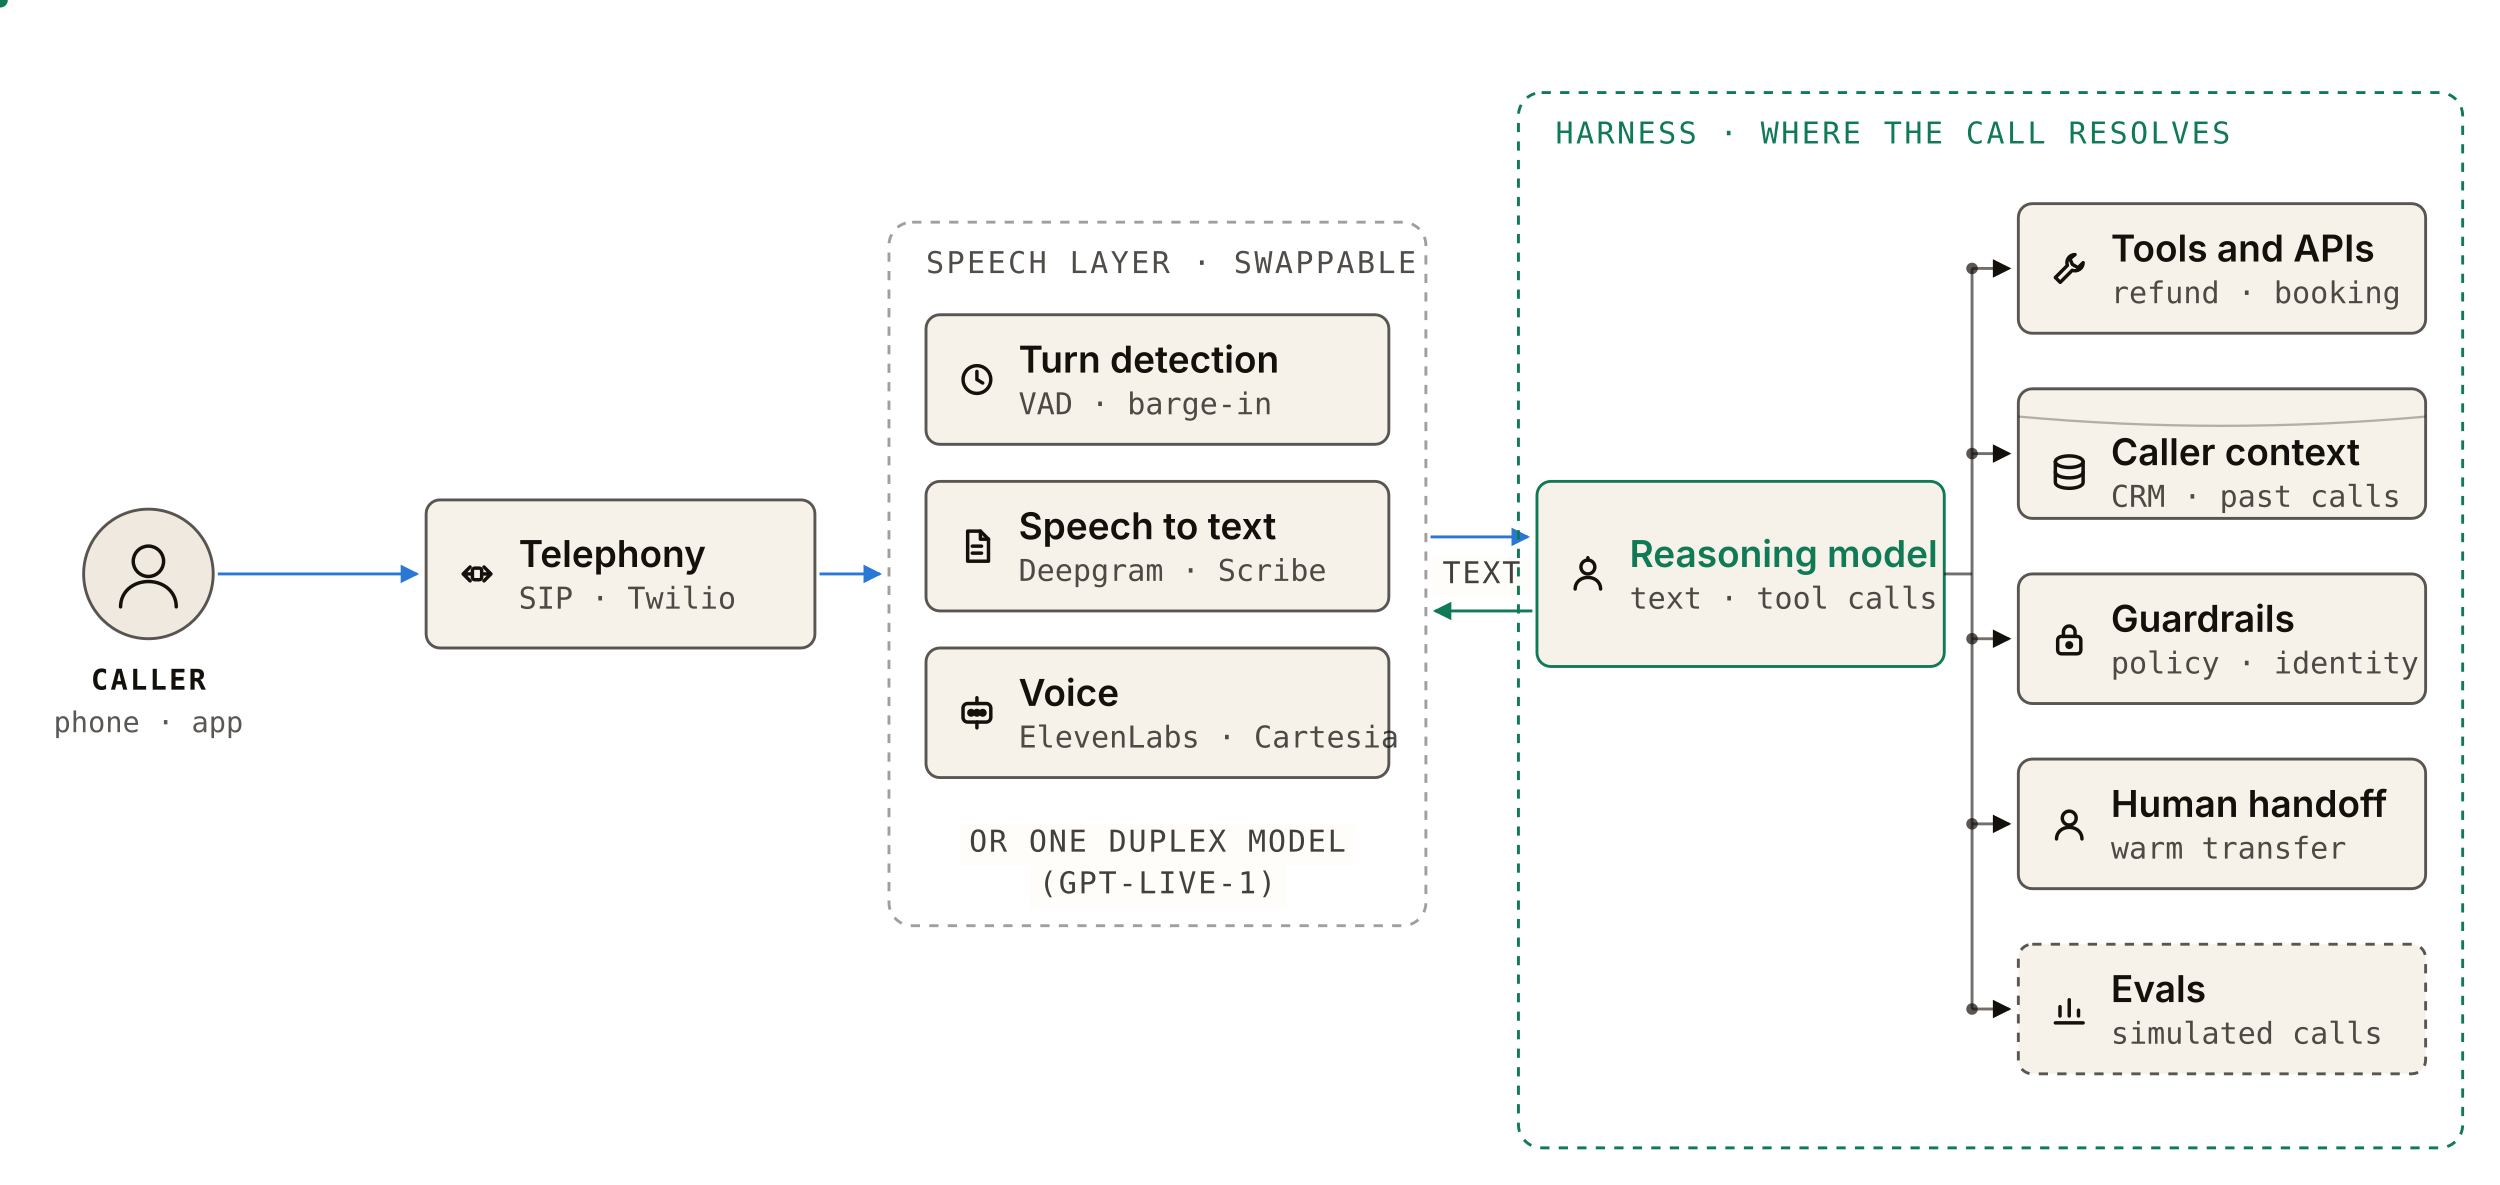
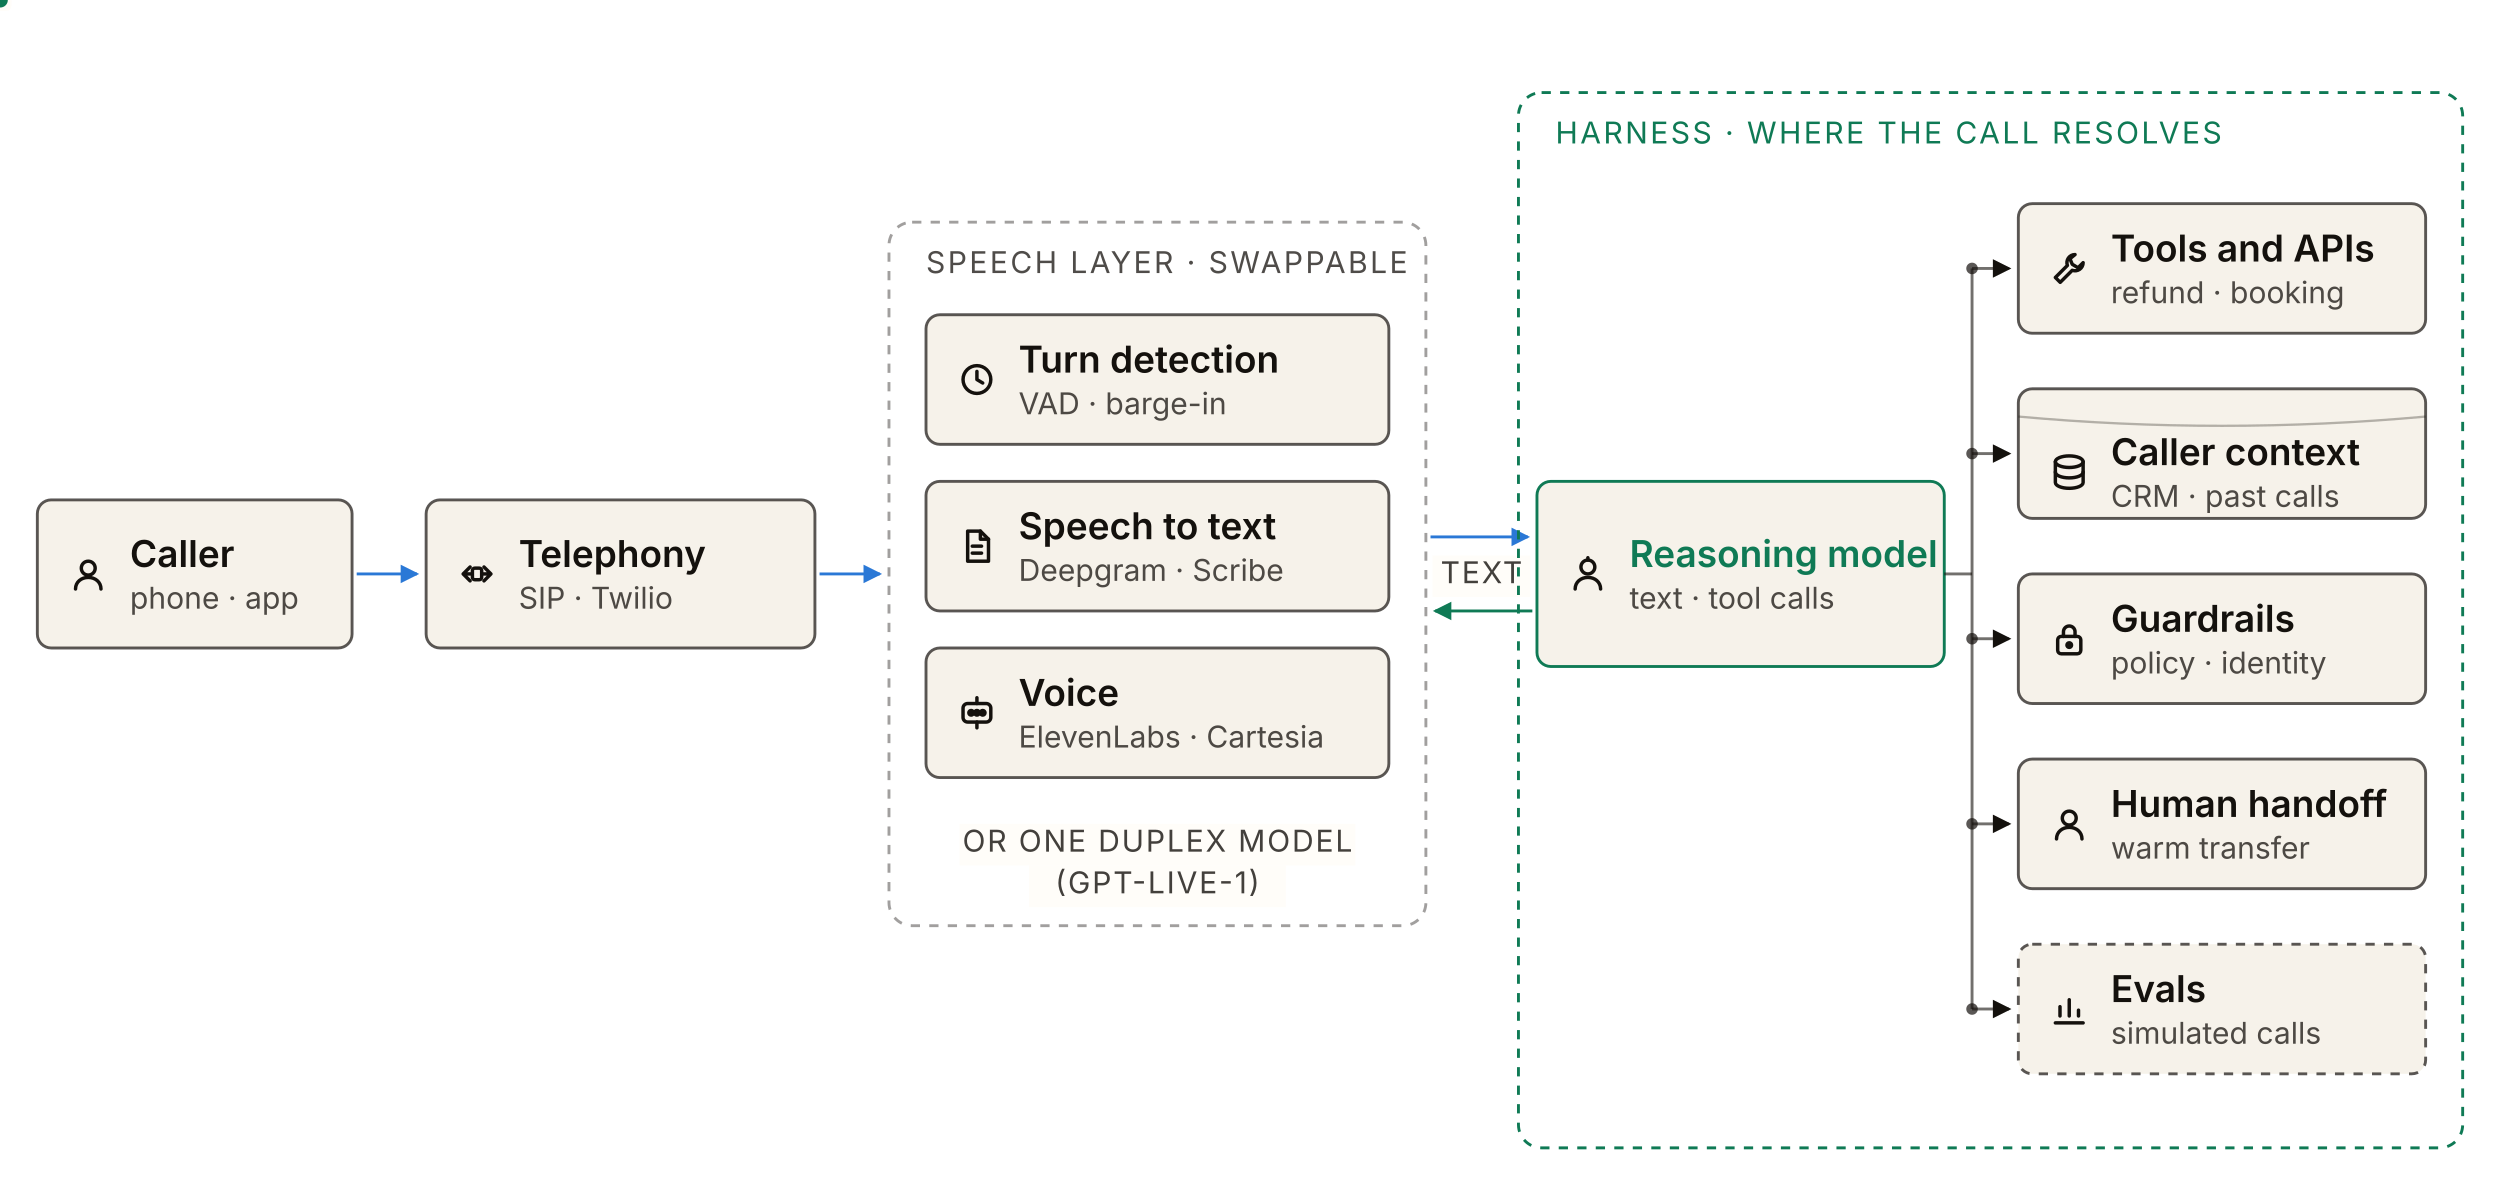
<svg xmlns="http://www.w3.org/2000/svg" viewBox="0 0 1080 512" width="960" height="455" color="#14110d" font-family="ui-sans-serif, system-ui, -apple-system, 'Segoe UI', Inter, Helvetica, Arial, sans-serif" role="img" aria-label="A production voice agent. The caller reaches telephony over the phone network or an app, then a speech layer handles turn detection and barge-in, speech to text, and the voice; one duplex model such as GPT-Live-1 can replace all three. The speech layer passes text to a reasoning model inside the harness. The reasoning model reaches five harness parts: tools and APIs that issue the refund or book the slot, caller context from the CRM and past calls, guardrails for policy and identity checks, a warm handoff to a human, and evals that replay simulated calls against the whole thing.">
  <style>text{user-select:none}</style>
  <g transform="translate(0,0)">
    <defs>
      <marker id="vh-head" markerWidth="8" markerHeight="8" refX="7" refY="4" orient="auto-start-reverse" markerUnits="userSpaceOnUse">
        <path d="M0,0 L8,4 L0,8 z" fill="currentColor" />
      </marker>
      <marker id="vh-head-accent" markerWidth="8" markerHeight="8" refX="7" refY="4" orient="auto-start-reverse" markerUnits="userSpaceOnUse">
        <path d="M0,0 L8,4 L0,8 z" fill="#0f7a55" />
      </marker>
      <marker id="vh-head-request" markerWidth="8" markerHeight="8" refX="7" refY="4" orient="auto-start-reverse" markerUnits="userSpaceOnUse">
        <path d="M0,0 L8,4 L0,8 z" fill="#2a78d6" />
      </marker>
      <marker id="vh-head-response" markerWidth="8" markerHeight="8" refX="7" refY="4" orient="auto-start-reverse" markerUnits="userSpaceOnUse">
        <path d="M0,0 L8,4 L0,8 z" fill="#0f7a55" />
      </marker>
      <marker id="vh-head-change" markerWidth="8" markerHeight="8" refX="7" refY="4" orient="auto-start-reverse" markerUnits="userSpaceOnUse">
        <path d="M0,0 L8,4 L0,8 z" fill="#eb6834" />
      </marker>
    </defs>
-     <g data-uipack="actor">
-       <circle cx="64" cy="248" r="28" fill="#efe9df" stroke="currentColor" stroke-opacity="0.7" stroke-width="1.25" />
-       <g transform="translate(46.5, 230.5) scale(2.1875)" fill="none" stroke="currentColor" stroke-width="0.686" stroke-linecap="round" stroke-linejoin="round" aria-hidden="true">
+     <g data-uipack="node">
+       <rect x="16" y="216" width="136" height="64" rx="6" fill="#f6f2ea" stroke="currentColor" stroke-opacity="0.7" stroke-width="1.25" />
+       <path class="uipack__touch-target" d="M 16 216 h 136 v 64 h -136 Z" fill="transparent" stroke="none" aria-hidden="true" />
+       <g transform="translate(30, 240)" fill="none" stroke="currentColor" stroke-width="1.5" stroke-linecap="round" stroke-linejoin="round">
        <circle cx="8" cy="5.5" r="3" />
        <path d="M2.5 14.5c0-3 2.5-5 5.5-5s5.5 2 5.5 5" />
      </g>
-       <text x="64" y="298" text-anchor="middle" font-family="ui-monospace, SFMono-Regular, Menlo, Consolas, monospace" font-size="12.375" font-weight="700" letter-spacing=".08em" fill="currentColor">CALLER</text>
-       <text x="64" y="316.375" text-anchor="middle" font-family="ui-monospace, SFMono-Regular, Menlo, Consolas, monospace" font-size="12.375" fill="currentColor" fill-opacity="0.7">phone · app</text>
-     </g>
-     <path data-uipack="connector" data-kind="request" d="M94,248 L180,248" fill="none" stroke="#2a78d6" stroke-opacity="1" stroke-width="1.25" marker-end="url(#vh-head-request)" />
+       <text x="56" y="245" text-anchor="start" font-size="16" font-weight="600" fill="currentColor">Caller</text>
+       <text x="56" y="263" text-anchor="start" font-size="13" font-family="ui-sans-serif, system-ui, -apple-system, 'Segoe UI', Inter, Helvetica, Arial, sans-serif" fill="currentColor" fill-opacity="0.75">phone · app</text>
+     </g>
+     <path data-uipack="connector" data-kind="request" d="M154,248 L180,248" fill="none" stroke="#2a78d6" stroke-opacity="1" stroke-width="1.25" marker-end="url(#vh-head-request)" />
    <g data-uipack="packet" data-kind="request">
      <g>
        <rect x="-4" y="-4" width="8" height="8" rx="1.5" fill="#2a78d6" stroke="#fffdf9" stroke-width="1.5" />
        <animateTransform attributeName="transform" type="scale" dur="1.4s" begin="0s" repeatCount="indefinite" calcMode="spline" values="0;1.2;1;1;0" keyTimes="0;0.12;0.2;0.8;1" keySplines="0.2 0.9 0.3 1;0.4 0 0.6 1;0 0 1 1;0.6 0 0.9 0.4" />
      </g>
-       <animateMotion dur="1.4s" begin="0s" repeatCount="indefinite" path="M98,248 L172,248" calcMode="linear" />
+       <animateMotion dur="1.4s" begin="0s" repeatCount="indefinite" path="M158,248 L172,248" calcMode="linear" />
    </g>
    <g data-uipack="node">
      <rect x="184" y="216" width="168" height="64" rx="6" fill="#f6f2ea" stroke="currentColor" stroke-opacity="0.7" stroke-width="1.25" />
      <path class="uipack__touch-target" d="M 184 216 h 168 v 64 h -168 Z" fill="transparent" stroke="none" aria-hidden="true" />
      <g transform="translate(198, 240)" fill="none" stroke="currentColor" stroke-width="1.5" stroke-linecap="round" stroke-linejoin="round">
        <path d="M2 8h12M2 8l3-3M2 8l3 3M14 8l-3-3M14 8l-3 3" />
        <rect x="6" y="5.5" width="4" height="5" rx="1" fill="#f6f2ea" />
      </g>
      <text x="224" y="245" text-anchor="start" font-size="16" font-weight="600" fill="currentColor">Telephony</text>
-       <text x="224" y="263" text-anchor="start" font-size="13" font-family="ui-monospace, SFMono-Regular, Menlo, Consolas, monospace" fill="currentColor" fill-opacity="0.75">SIP · Twilio</text>
+       <text x="224" y="263" text-anchor="start" font-size="13" font-family="ui-sans-serif, system-ui, -apple-system, 'Segoe UI', Inter, Helvetica, Arial, sans-serif" fill="currentColor" fill-opacity="0.75">SIP · Twilio</text>
    </g>
    <path data-uipack="connector" data-kind="request" d="M354,248 L380,248" fill="none" stroke="#2a78d6" stroke-opacity="1" stroke-width="1.25" marker-end="url(#vh-head-request)" />
    <g data-uipack="group">
      <g class="uipack__group-frame">
        <rect x="384" y="96" width="232" height="304" rx="10" fill="none" stroke="currentColor" stroke-opacity="0.4" stroke-width="1.25" stroke-dasharray="4 4" />
-         <text x="400" y="118" font-size="13" font-family="ui-monospace, SFMono-Regular, Menlo, Consolas, monospace" letter-spacing=".08em" fill="currentColor" fill-opacity="0.75">SPEECH LAYER · SWAPPABLE</text>
+         <text x="400" y="118" font-size="13" font-family="ui-sans-serif, system-ui, -apple-system, 'Segoe UI', Inter, Helvetica, Arial, sans-serif" letter-spacing=".08em" fill="currentColor" fill-opacity="0.75">SPEECH LAYER · SWAPPABLE</text>
      </g>
      <g data-uipack="node">
        <rect x="400" y="136" width="200" height="56" rx="6" fill="#f6f2ea" stroke="currentColor" stroke-opacity="0.7" stroke-width="1.25" />
        <path class="uipack__touch-target" d="M 400 136 h 200 v 56 h -200 Z" fill="transparent" stroke="none" aria-hidden="true" />
        <g transform="translate(414, 156)" fill="none" stroke="currentColor" stroke-width="1.5" stroke-linecap="round" stroke-linejoin="round">
          <circle cx="8" cy="8" r="6" />
          <path d="M8 4.5V8l2.5 1.5" />
        </g>
        <text x="440" y="161" text-anchor="start" font-size="16" font-weight="600" fill="currentColor">Turn detection</text>
-         <text x="440" y="179" text-anchor="start" font-size="13" font-family="ui-monospace, SFMono-Regular, Menlo, Consolas, monospace" fill="currentColor" fill-opacity="0.75">VAD · barge-in</text>
+         <text x="440" y="179" text-anchor="start" font-size="13" font-family="ui-sans-serif, system-ui, -apple-system, 'Segoe UI', Inter, Helvetica, Arial, sans-serif" fill="currentColor" fill-opacity="0.75">VAD · barge-in</text>
      </g>
      <g data-uipack="node">
        <rect x="400" y="208" width="200" height="56" rx="6" fill="#f6f2ea" stroke="currentColor" stroke-opacity="0.7" stroke-width="1.25" />
        <path class="uipack__touch-target" d="M 400 208 h 200 v 56 h -200 Z" fill="transparent" stroke="none" aria-hidden="true" />
        <g transform="translate(414, 228)" fill="none" stroke="currentColor" stroke-width="1.5" stroke-linecap="round" stroke-linejoin="round">
          <path d="M4 1.5h5.5L13 5v9.5H4z" />
          <path d="M9.5 1.5V5H13M6 8h4M6 11h4" />
        </g>
        <text x="440" y="233" text-anchor="start" font-size="16" font-weight="600" fill="currentColor">Speech to text</text>
-         <text x="440" y="251" text-anchor="start" font-size="13" font-family="ui-monospace, SFMono-Regular, Menlo, Consolas, monospace" fill="currentColor" fill-opacity="0.75">Deepgram · Scribe</text>
+         <text x="440" y="251" text-anchor="start" font-size="13" font-family="ui-sans-serif, system-ui, -apple-system, 'Segoe UI', Inter, Helvetica, Arial, sans-serif" fill="currentColor" fill-opacity="0.75">Deepgram · Scribe</text>
      </g>
      <g data-uipack="node">
        <rect x="400" y="280" width="200" height="56" rx="6" fill="#f6f2ea" stroke="currentColor" stroke-opacity="0.7" stroke-width="1.25" />
        <path class="uipack__touch-target" d="M 400 280 h 200 v 56 h -200 Z" fill="transparent" stroke="none" aria-hidden="true" />
        <g transform="translate(414, 300)" fill="none" stroke="currentColor" stroke-width="1.5" stroke-linecap="round" stroke-linejoin="round">
          <rect x="2" y="4" width="12" height="8" rx="2" />
          <circle cx="5.5" cy="8" r="1" fill="currentColor" />
          <circle cx="8" cy="8" r="1" fill="currentColor" />
          <circle cx="10.5" cy="8" r="1" fill="currentColor" />
          <path d="M8 1.5V4M8 12v2.5" />
        </g>
        <text x="440" y="305" text-anchor="start" font-size="16" font-weight="600" fill="currentColor">Voice</text>
-         <text x="440" y="323" text-anchor="start" font-size="13" font-family="ui-monospace, SFMono-Regular, Menlo, Consolas, monospace" fill="currentColor" fill-opacity="0.75">ElevenLabs · Cartesia</text>
+         <text x="440" y="323" text-anchor="start" font-size="13" font-family="ui-sans-serif, system-ui, -apple-system, 'Segoe UI', Inter, Helvetica, Arial, sans-serif" fill="currentColor" fill-opacity="0.75">ElevenLabs · Cartesia</text>
      </g>
      <g data-uipack="label">
        <rect x="414.49" y="356" width="171.02" height="18" fill="#fffdf9" />
-         <text x="500" y="368" text-anchor="middle" font-size="13" font-family="ui-monospace, SFMono-Regular, Menlo, Consolas, monospace" letter-spacing=".06em" fill="currentColor" fill-opacity="0.8">OR ONE DUPLEX MODEL</text>
+         <text x="500" y="368" text-anchor="middle" font-size="13" font-family="ui-sans-serif, system-ui, -apple-system, 'Segoe UI', Inter, Helvetica, Arial, sans-serif" letter-spacing=".06em" fill="currentColor" fill-opacity="0.8">OR ONE DUPLEX MODEL</text>
      </g>
      <g data-uipack="label">
        <rect x="444.52" y="374" width="110.96" height="18" fill="#fffdf9" />
-         <text x="500" y="386" text-anchor="middle" font-size="13" font-family="ui-monospace, SFMono-Regular, Menlo, Consolas, monospace" letter-spacing=".06em" fill="currentColor" fill-opacity="0.8">(GPT-LIVE-1)</text>
+         <text x="500" y="386" text-anchor="middle" font-size="13" font-family="ui-sans-serif, system-ui, -apple-system, 'Segoe UI', Inter, Helvetica, Arial, sans-serif" letter-spacing=".06em" fill="currentColor" fill-opacity="0.8">(GPT-LIVE-1)</text>
      </g>
    </g>
    <path data-uipack="connector" data-kind="request" d="M618,232 L660,232" fill="none" stroke="#2a78d6" stroke-opacity="1" stroke-width="1.25" marker-end="url(#vh-head-request)" />
    <g data-uipack="packet" data-kind="request">
      <g>
        <rect x="-4" y="-4" width="8" height="8" rx="1.5" fill="#2a78d6" stroke="#fffdf9" stroke-width="1.5" />
        <animateTransform attributeName="transform" type="scale" dur="1.4s" begin="-0.7s" repeatCount="indefinite" calcMode="spline" values="0;1.2;1;1;0" keyTimes="0;0.12;0.2;0.8;1" keySplines="0.2 0.9 0.3 1;0.4 0 0.6 1;0 0 1 1;0.6 0 0.9 0.4" />
      </g>
      <animateMotion dur="1.4s" begin="-0.7s" repeatCount="indefinite" path="M622,232 L652,232" calcMode="linear" />
    </g>
    <path data-uipack="connector" data-kind="response" d="M662,264 L620,264" fill="none" stroke="#0f7a55" stroke-opacity="1" stroke-width="1.25" marker-end="url(#vh-head-response)" />
    <g data-uipack="packet" data-kind="response">
      <g>
        <circle cx="0" cy="0" r="4" fill="#0f7a55" stroke="#fffdf9" stroke-width="1.5" />
        <animateTransform attributeName="transform" type="scale" dur="1.4s" begin="-0.3s" repeatCount="indefinite" calcMode="spline" values="0;1.2;1;1;0" keyTimes="0;0.12;0.2;0.8;1" keySplines="0.2 0.9 0.3 1;0.4 0 0.6 1;0 0 1 1;0.6 0 0.9 0.4" />
      </g>
      <animateMotion dur="1.4s" begin="-0.3s" repeatCount="indefinite" path="M658,264 L628,264" calcMode="linear" />
    </g>
    <g data-uipack="label">
      <rect x="618.84" y="240" width="42.32" height="18" fill="#fffdf9" />
-       <text x="640" y="252" text-anchor="middle" font-size="13" font-family="ui-monospace, SFMono-Regular, Menlo, Consolas, monospace" letter-spacing=".06em" fill="currentColor" fill-opacity="0.8">TEXT</text>
+       <text x="640" y="252" text-anchor="middle" font-size="13" font-family="ui-sans-serif, system-ui, -apple-system, 'Segoe UI', Inter, Helvetica, Arial, sans-serif" letter-spacing=".06em" fill="currentColor" fill-opacity="0.8">TEXT</text>
    </g>
    <g data-uipack="group">
      <g class="uipack__group-frame">
        <rect x="656" y="40" width="408" height="456" rx="10" fill="none" stroke="#0f7a55" stroke-opacity="1" stroke-width="1.25" stroke-dasharray="4 4" />
-         <text x="672" y="62" font-size="13" font-family="ui-monospace, SFMono-Regular, Menlo, Consolas, monospace" letter-spacing=".08em" fill="#0f7a55" fill-opacity="1">HARNESS · WHERE THE CALL RESOLVES</text>
+         <text x="672" y="62" font-size="13" font-family="ui-sans-serif, system-ui, -apple-system, 'Segoe UI', Inter, Helvetica, Arial, sans-serif" letter-spacing=".08em" fill="#0f7a55" fill-opacity="1">HARNESS · WHERE THE CALL RESOLVES</text>
      </g>
      <g data-uipack="node">
        <rect x="664" y="208" width="176" height="80" rx="6" fill="#f6f2ea" stroke="#0f7a55" stroke-opacity="1" stroke-width="1.25" />
        <path class="uipack__touch-target" d="M 664 208 h 176 v 80 h -176 Z" fill="transparent" stroke="none" aria-hidden="true" />
        <g transform="translate(678, 240)" fill="none" stroke="currentColor" stroke-width="1.5" stroke-linecap="round" stroke-linejoin="round">
          <circle cx="8" cy="5" r="3" />
          <path d="M2.5 14.5c0-3 2.5-5 5.5-5s5.5 2 5.5 5" />
          <path d="M8 1v1" />
        </g>
        <text x="704" y="245" text-anchor="start" font-size="16" font-weight="600" fill="#0f7a55">Reasoning model</text>
-         <text x="704" y="263" text-anchor="start" font-size="13" font-family="ui-monospace, SFMono-Regular, Menlo, Consolas, monospace" fill="currentColor" fill-opacity="0.75">text · tool calls</text>
+         <text x="704" y="263" text-anchor="start" font-size="13" font-family="ui-sans-serif, system-ui, -apple-system, 'Segoe UI', Inter, Helvetica, Arial, sans-serif" fill="currentColor" fill-opacity="0.75">text · tool calls</text>
      </g>
      <path data-uipack="connector" d="M840,248 L852,248" fill="none" stroke="currentColor" stroke-opacity="0.6" stroke-width="1.25" />
      <g data-uipack="bus">
        <path data-uipack="connector" d="M852,116 L852,436" fill="none" stroke="currentColor" stroke-opacity="0.6" stroke-width="1.25" />
        <path data-uipack="connector" d="M852,116 L868,116" fill="none" stroke="currentColor" stroke-opacity="0.6" stroke-width="1.25" marker-end="url(#vh-head)" />
        <path data-uipack="connector" d="M852,196 L868,196" fill="none" stroke="currentColor" stroke-opacity="0.6" stroke-width="1.25" marker-end="url(#vh-head)" />
        <path data-uipack="connector" d="M852,276 L868,276" fill="none" stroke="currentColor" stroke-opacity="0.6" stroke-width="1.25" marker-end="url(#vh-head)" />
        <path data-uipack="connector" d="M852,356 L868,356" fill="none" stroke="currentColor" stroke-opacity="0.6" stroke-width="1.25" marker-end="url(#vh-head)" />
        <path data-uipack="connector" d="M852,436 L868,436" fill="none" stroke="currentColor" stroke-opacity="0.6" stroke-width="1.25" marker-end="url(#vh-head)" />
        <circle data-uipack="junction" cx="852" cy="116" r="2.5" fill="currentColor" fill-opacity="0.7" />
        <circle data-uipack="junction" cx="852" cy="196" r="2.5" fill="currentColor" fill-opacity="0.7" />
        <circle data-uipack="junction" cx="852" cy="276" r="2.5" fill="currentColor" fill-opacity="0.7" />
        <circle data-uipack="junction" cx="852" cy="356" r="2.5" fill="currentColor" fill-opacity="0.7" />
        <circle data-uipack="junction" cx="852" cy="436" r="2.5" fill="currentColor" fill-opacity="0.7" />
      </g>
      <g data-uipack="node">
        <rect x="872" y="88" width="176" height="56" rx="6" fill="#f6f2ea" stroke="currentColor" stroke-opacity="0.7" stroke-width="1.25" />
        <path class="uipack__touch-target" d="M 872 88 h 176 v 56 h -176 Z" fill="transparent" stroke="none" aria-hidden="true" />
        <g transform="translate(886, 108)" fill="none" stroke="currentColor" stroke-width="1.5" stroke-linecap="round" stroke-linejoin="round">
          <path d="M10.5 2a3.5 3.5 0 0 0-3.3 4.7L2 11.9l2.1 2.1 5.2-5.2A3.5 3.5 0 0 0 14 5.5L11.8 7.7 9.3 6.2l-1-2.4z" />
        </g>
        <text x="912" y="113" text-anchor="start" font-size="16" font-weight="600" fill="currentColor">Tools and APIs</text>
-         <text x="912" y="131" text-anchor="start" font-size="13" font-family="ui-monospace, SFMono-Regular, Menlo, Consolas, monospace" fill="currentColor" fill-opacity="0.75">refund · booking</text>
+         <text x="912" y="131" text-anchor="start" font-size="13" font-family="ui-sans-serif, system-ui, -apple-system, 'Segoe UI', Inter, Helvetica, Arial, sans-serif" fill="currentColor" fill-opacity="0.75">refund · booking</text>
      </g>
      <g data-uipack="node">
        <rect x="872" y="168" width="176" height="56" rx="6" fill="#f6f2ea" stroke="currentColor" stroke-opacity="0.7" stroke-width="1.25" />
        <g data-uipack="node-strip" data-strip="store" aria-hidden="true">
          <path d="M 872 180 Q 960 188 1048 180" fill="none" stroke="currentColor" stroke-opacity="0.3" stroke-width="1" />
        </g>
        <path class="uipack__touch-target" d="M 872 168 h 176 v 56 h -176 Z" fill="transparent" stroke="none" aria-hidden="true" />
        <g transform="translate(886, 196)" fill="none" stroke="currentColor" stroke-width="1.5" stroke-linecap="round" stroke-linejoin="round">
          <ellipse cx="8" cy="3.5" rx="6" ry="2.5" />
          <path d="M2 3.5v9c0 1.4 2.7 2.5 6 2.5s6-1.1 6-2.5v-9" />
          <path d="M2 8c0 1.4 2.7 2.5 6 2.5s6-1.1 6-2.5" />
        </g>
        <text x="912" y="201" text-anchor="start" font-size="16" font-weight="600" fill="currentColor">Caller context</text>
-         <text x="912" y="219" text-anchor="start" font-size="13" font-family="ui-monospace, SFMono-Regular, Menlo, Consolas, monospace" fill="currentColor" fill-opacity="0.75">CRM · past calls</text>
+         <text x="912" y="219" text-anchor="start" font-size="13" font-family="ui-sans-serif, system-ui, -apple-system, 'Segoe UI', Inter, Helvetica, Arial, sans-serif" fill="currentColor" fill-opacity="0.75">CRM · past calls</text>
      </g>
      <g data-uipack="node">
        <rect x="872" y="248" width="176" height="56" rx="6" fill="#f6f2ea" stroke="currentColor" stroke-opacity="0.7" stroke-width="1.25" />
        <path class="uipack__touch-target" d="M 872 248 h 176 v 56 h -176 Z" fill="transparent" stroke="none" aria-hidden="true" />
        <g transform="translate(886, 268)" fill="none" stroke="currentColor" stroke-width="1.5" stroke-linecap="round" stroke-linejoin="round">
          <rect x="3" y="7" width="10" height="7.5" rx="1.5" />
          <path d="M5.5 7V5a2.5 2.5 0 0 1 5 0v2" />
          <circle cx="8" cy="10.75" r="1" fill="currentColor" />
        </g>
        <text x="912" y="273" text-anchor="start" font-size="16" font-weight="600" fill="currentColor">Guardrails</text>
-         <text x="912" y="291" text-anchor="start" font-size="13" font-family="ui-monospace, SFMono-Regular, Menlo, Consolas, monospace" fill="currentColor" fill-opacity="0.75">policy · identity</text>
+         <text x="912" y="291" text-anchor="start" font-size="13" font-family="ui-sans-serif, system-ui, -apple-system, 'Segoe UI', Inter, Helvetica, Arial, sans-serif" fill="currentColor" fill-opacity="0.75">policy · identity</text>
      </g>
      <g data-uipack="node">
        <rect x="872" y="328" width="176" height="56" rx="6" fill="#f6f2ea" stroke="currentColor" stroke-opacity="0.7" stroke-width="1.25" />
        <path class="uipack__touch-target" d="M 872 328 h 176 v 56 h -176 Z" fill="transparent" stroke="none" aria-hidden="true" />
        <g transform="translate(886, 348)" fill="none" stroke="currentColor" stroke-width="1.5" stroke-linecap="round" stroke-linejoin="round">
          <circle cx="8" cy="5.5" r="3" />
          <path d="M2.5 14.5c0-3 2.5-5 5.5-5s5.5 2 5.5 5" />
        </g>
        <text x="912" y="353" text-anchor="start" font-size="16" font-weight="600" fill="currentColor">Human handoff</text>
-         <text x="912" y="371" text-anchor="start" font-size="13" font-family="ui-monospace, SFMono-Regular, Menlo, Consolas, monospace" fill="currentColor" fill-opacity="0.75">warm transfer</text>
+         <text x="912" y="371" text-anchor="start" font-size="13" font-family="ui-sans-serif, system-ui, -apple-system, 'Segoe UI', Inter, Helvetica, Arial, sans-serif" fill="currentColor" fill-opacity="0.75">warm transfer</text>
      </g>
      <g data-uipack="node">
        <rect x="872" y="408" width="176" height="56" rx="6" fill="#f6f2ea" stroke="currentColor" stroke-opacity="0.7" stroke-width="1.25" stroke-dasharray="4 4" />
        <path class="uipack__touch-target" d="M 872 408 h 176 v 56 h -176 Z" fill="transparent" stroke="none" aria-hidden="true" />
        <g transform="translate(886, 428)" fill="none" stroke="currentColor" stroke-width="1.5" stroke-linecap="round" stroke-linejoin="round">
          <path d="M2 14h12M4 11V7M8 11V4M12 11V8.5" />
        </g>
        <text x="912" y="433" text-anchor="start" font-size="16" font-weight="600" fill="currentColor">Evals</text>
-         <text x="912" y="451" text-anchor="start" font-size="13" font-family="ui-monospace, SFMono-Regular, Menlo, Consolas, monospace" fill="currentColor" fill-opacity="0.75">simulated calls</text>
+         <text x="912" y="451" text-anchor="start" font-size="13" font-family="ui-sans-serif, system-ui, -apple-system, 'Segoe UI', Inter, Helvetica, Arial, sans-serif" fill="currentColor" fill-opacity="0.75">simulated calls</text>
      </g>
    </g>
  </g>
</svg>
